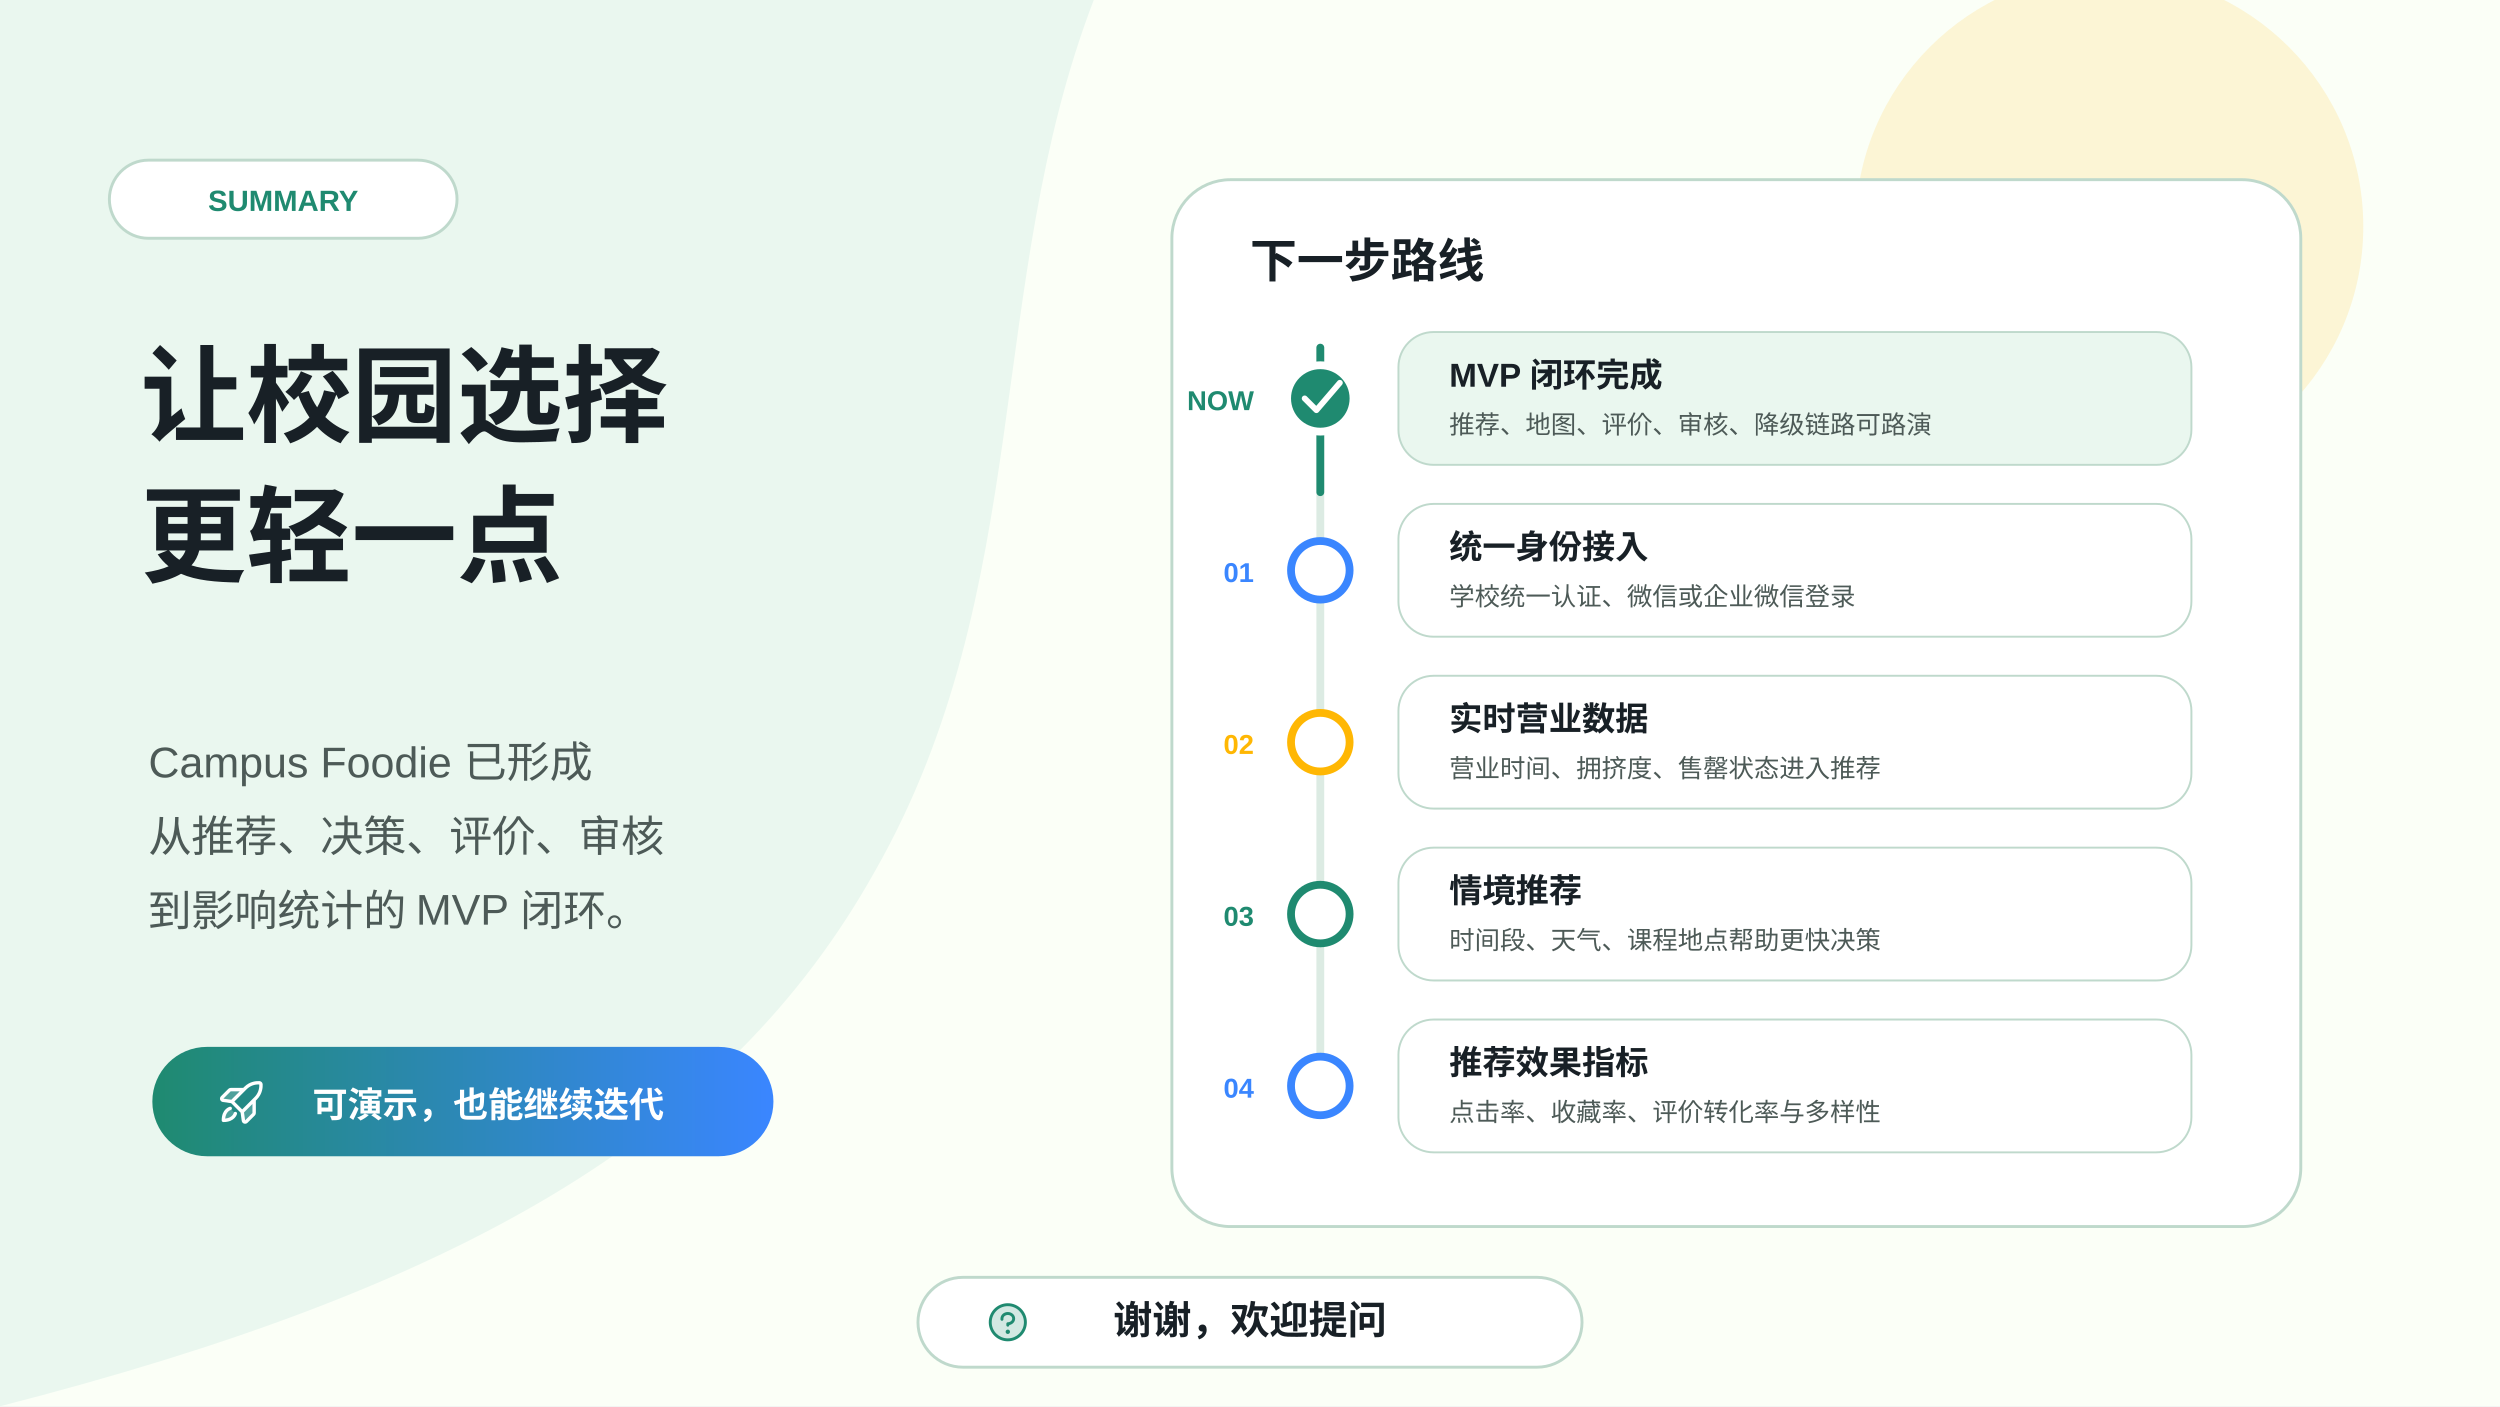
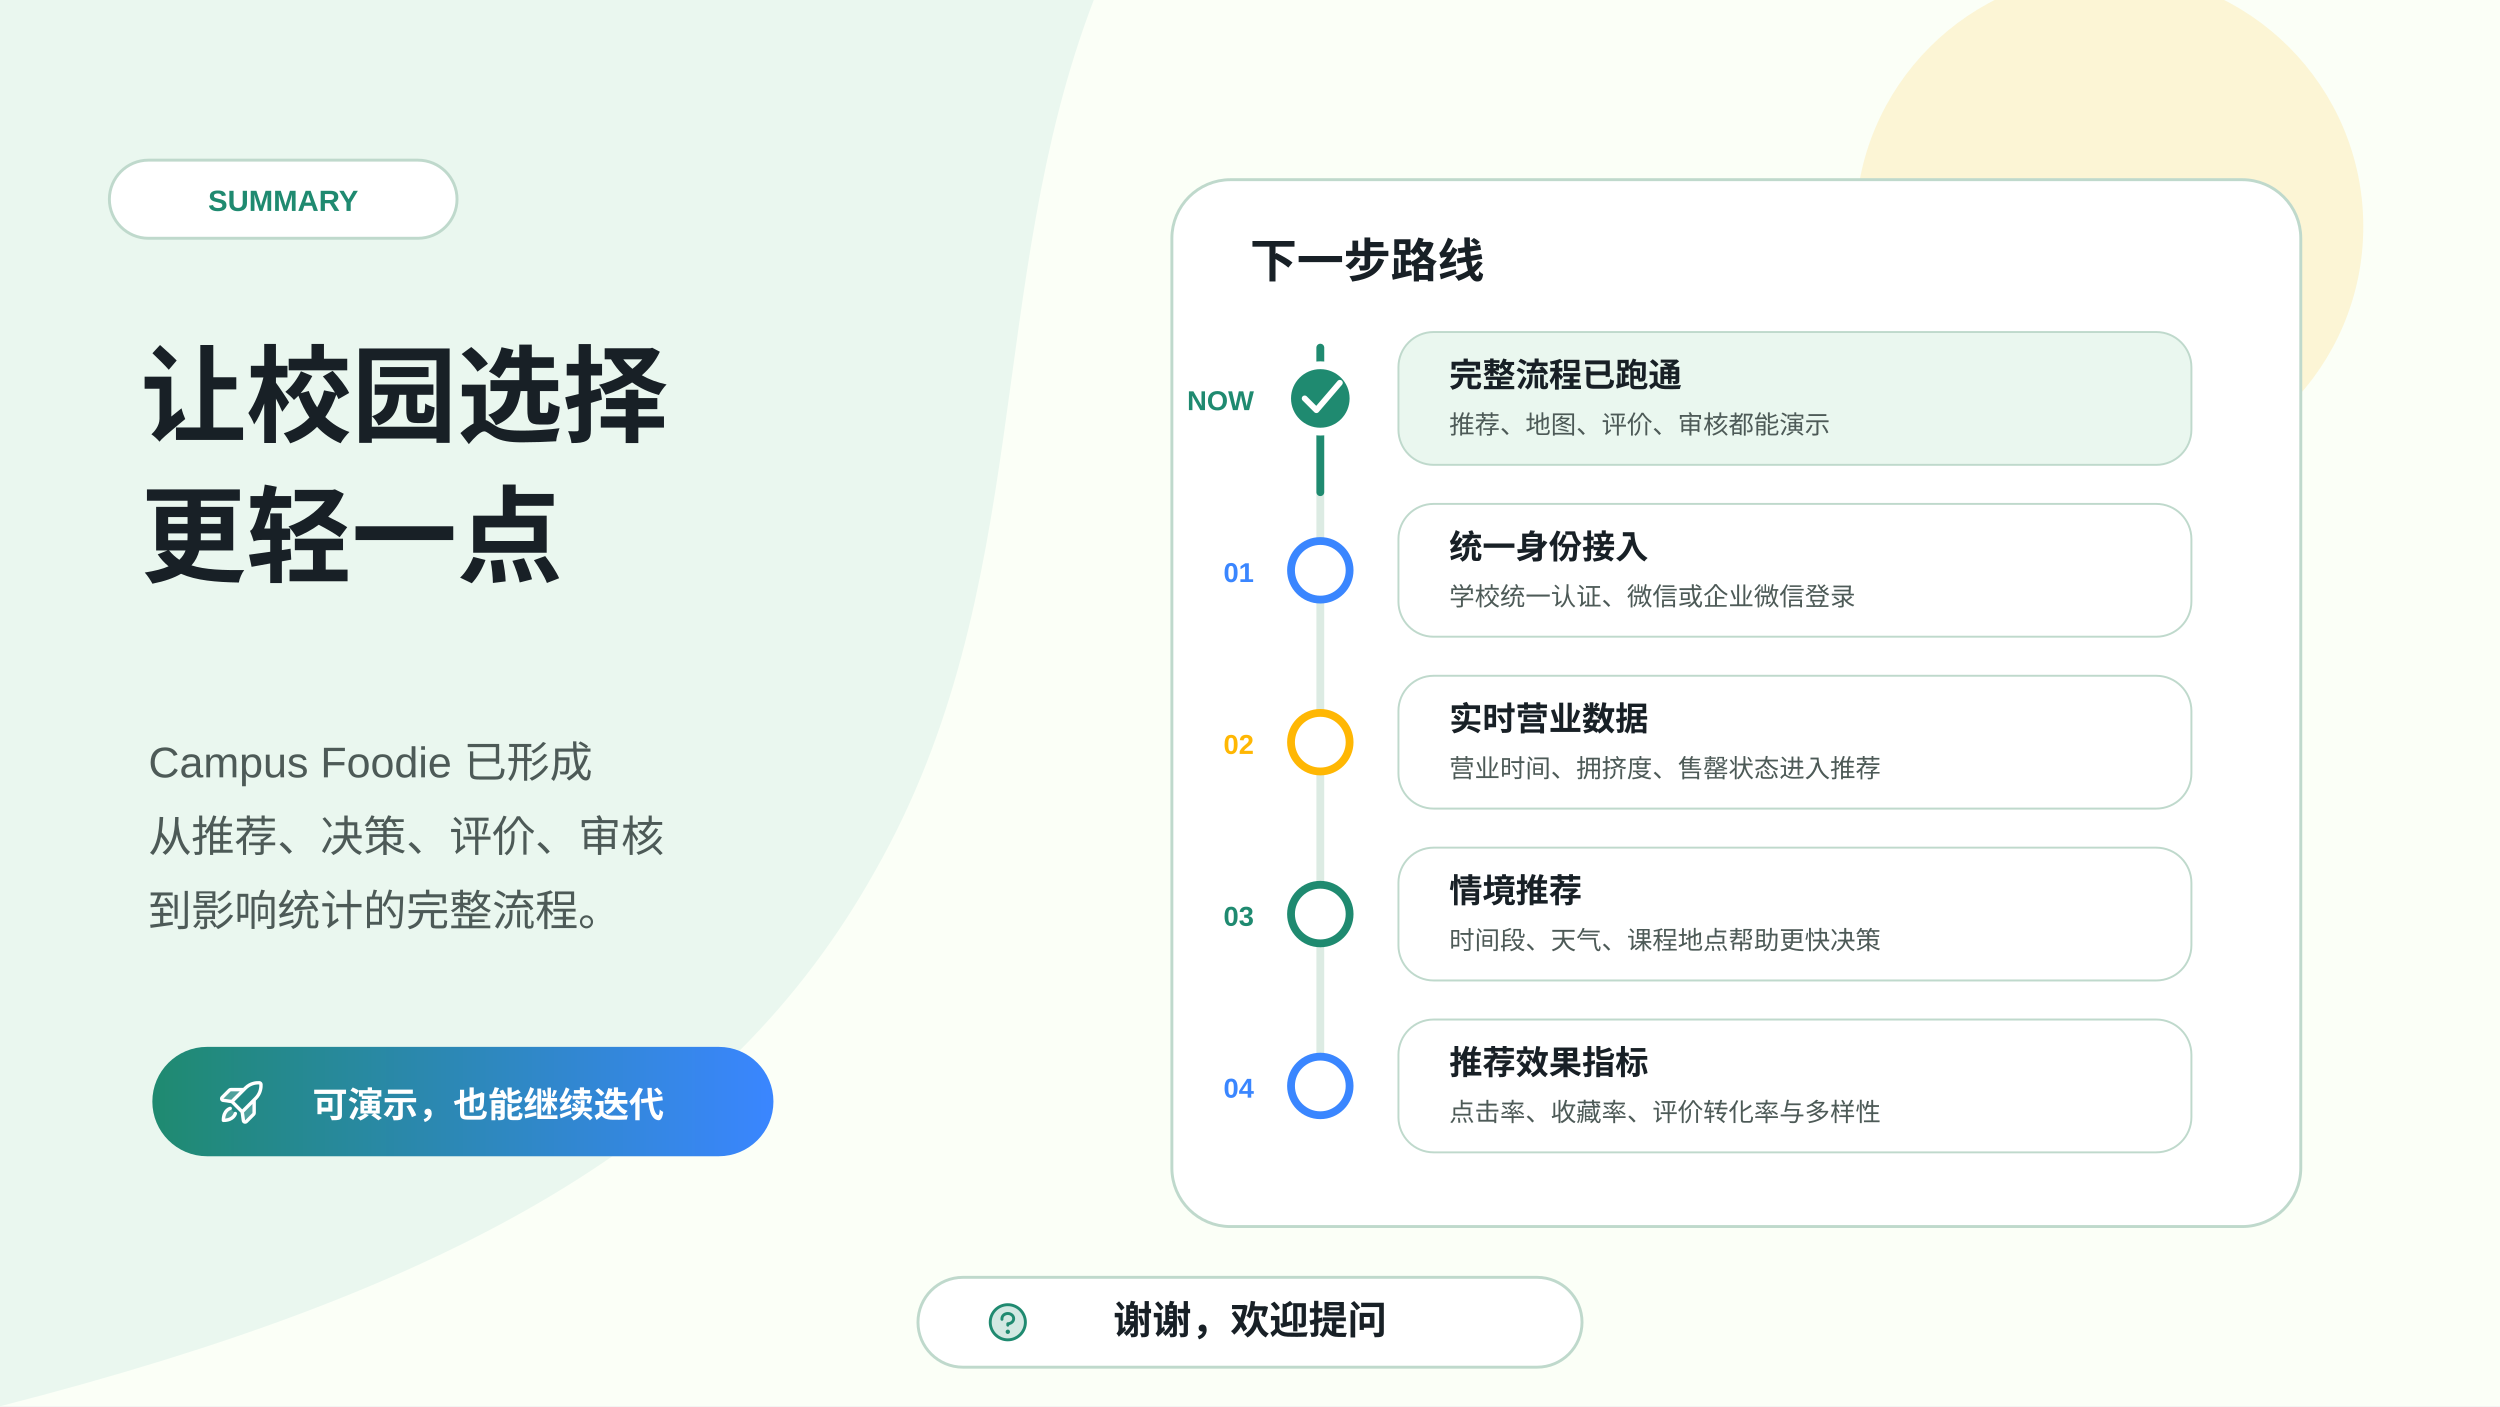
<svg xmlns="http://www.w3.org/2000/svg" viewBox="0 0 1280 720" width="1280" height="720">
  <defs>
    <linearGradient id="heroGreen" x1="0%" y1="0%" x2="100%" y2="0%">
      <stop offset="0%" stop-color="#1F8A70" />
      <stop offset="100%" stop-color="#3A86FF" />
    </linearGradient>
  </defs>
  <g id="background">
    <rect x="0" y="0" width="1280" height="720" fill="#FBFFF7" />
    <path d="M 0 0 H 560 C 504 146, 530 302, 448 446 C 372 582, 234 660, 0 720 Z" fill="#EAF7EF" />
    <circle cx="1080" cy="116" r="130" fill="#FFB703" fill-opacity="0.14" />
  </g>
  <g id="left-closing-thesis">
    <path fill="#FFFFFF" stroke="#BFD9CC" stroke-width="1.5" d="M76,82 H214 A20,20 0 0 1 234,102 V102 A20,20 0 0 1 214,122 H76 A20,20 0 0 1 56,102 V102 A20,20 0 0 1 76,82 Z" />
    <text x="145" y="108" text-anchor="middle" font-family="'Microsoft YaHei', 'PingFang SC', Arial, sans-serif" font-size="15" font-weight="800" fill="#1F8A70">SUMMARY</text>
-     <text font-weight="800" font-family="'Trebuchet MS', 'Microsoft YaHei', 'PingFang SC', sans-serif" font-size="54" fill="#182026" x="72" y="222">让校园选择</text>
-     <text font-weight="800" font-family="'Trebuchet MS', 'Microsoft YaHei', 'PingFang SC', sans-serif" font-size="54" fill="#182026" x="72" y="294">更轻一点</text>
-     <text font-family="'Microsoft YaHei', 'PingFang SC', Arial, sans-serif" font-size="22" fill="#4D5A57" x="76" y="398">Campus Foodie 已形成</text>
-     <text font-family="'Microsoft YaHei', 'PingFang SC', Arial, sans-serif" font-size="22" fill="#4D5A57" x="76" y="436">从推荐、决策、评价、审核</text>
-     <text font-family="'Microsoft YaHei', 'PingFang SC', Arial, sans-serif" font-size="22" fill="#4D5A57" x="76" y="474">到影响统计的 MVP 闭环。</text>
+     <text fill="#182026" font-size="54" font-weight="800" font-family="'Trebuchet MS', 'Microsoft YaHei', 'PingFang SC', sans-serif" x="72" y="222">让校园选择</text>
+     <text fill="#182026" font-size="54" font-weight="800" font-family="'Trebuchet MS', 'Microsoft YaHei', 'PingFang SC', sans-serif" x="72" y="294">更轻一点</text>
+     <text fill="#4D5A57" font-size="22" font-family="'Microsoft YaHei', 'PingFang SC', Arial, sans-serif" x="76" y="398">Campus Foodie 已形成</text>
+     <text fill="#4D5A57" font-size="22" font-family="'Microsoft YaHei', 'PingFang SC', Arial, sans-serif" x="76" y="436">从推荐、决策、评价、审核</text>
+     <text fill="#4D5A57" font-size="22" font-family="'Microsoft YaHei', 'PingFang SC', Arial, sans-serif" x="76" y="474">到影响统计的完整流程。</text>
    <path fill="url(#heroGreen)" d="M106,536 H368 A28,28 0 0 1 396,564 V564 A28,28 0 0 1 368,592 H106 A28,28 0 0 1 78,564 V564 A28,28 0 0 1 106,536 Z" />
    <g transform="translate(110, 550) scale(0.109375)" fill="#FFFFFF">
      <path d="M72,160l24,24s-8,32-56,32C40,168,72,160,72,160Zm64-88H74.35a8,8,0,0,0-5.65,2.34L34.35,108.69a8,8,0,0,0,4.53,13.57L80,128Zm-8,104,5.74,41.12a8,8,0,0,0,13.57,4.53l34.35-34.35a8,8,0,0,0,2.34-5.65V120Z" opacity="0.2" />
      <path d="M103.77,185.94C103.38,187.49,93.63,224,40,224a8,8,0,0,1-8-8c0-53.63,36.51-63.38,38.06-63.77a8,8,0,0,1,3.88,15.53c-.9.25-22.42,6.54-25.56,39.86C81.7,204.48,88,183,88.26,182a8,8,0,0,1,15.51,4Zm93-67.4L192,123.31v58.33A15.91,15.91,0,0,1,187.32,193L153,227.3A15.91,15.91,0,0,1,141.7,232a16.11,16.11,0,0,1-5.1-.83,15.94,15.94,0,0,1-10.78-12.92l-5.37-38.49L76.24,135.55l-38.47-5.37A16,16,0,0,1,28.7,103L63,68.68A15.91,15.91,0,0,1,74.36,64h58.33l4.77-4.77c26.68-26.67,58.83-27.82,71.41-27.07a16,16,0,0,1,15,15C224.6,59.71,223.45,91.86,196.78,118.54ZM40,114.34l37.15,5.18L116.69,80H74.36ZM91.32,128,128,164.68l57.45-57.45a76.46,76.46,0,0,0,22.42-59.16,76.64,76.64,0,0,0-59.11,22.47ZM176,139.31l-39.53,39.53L141.67,216,176,181.64Z" />
    </g>
    <text x="160" y="572" font-family="'Microsoft YaHei', 'PingFang SC', Arial, sans-serif" font-size="18" font-weight="800" fill="#FFFFFF">可演示，也能继续迭代</text>
  </g>
  <g id="roadmap-panel">
    <path fill="#FFFFFF" stroke="#BFD9CC" stroke-width="1.5" d="M630,92 H1148 A30,30 0 0 1 1178,122 V598 A30,30 0 0 1 1148,628 H630 A30,30 0 0 1 600,598 V122 A30,30 0 0 1 630,92 Z" />
    <text x="640" y="142" font-family="'Microsoft YaHei', 'PingFang SC', Arial, sans-serif" font-size="24" font-weight="800" fill="#182026">下一步路线</text>
    <line x1="676" y1="178" x2="676" y2="552" stroke="#DCEBE3" stroke-width="4" stroke-linecap="round" />
    <line x1="676" y1="178" x2="676" y2="252" stroke="#1F8A70" stroke-width="4" stroke-linecap="round" />
  </g>
  <g id="roadmap-now">
    <circle cx="676" cy="204" r="17" fill="#1F8A70" stroke="#FFFFFF" stroke-width="4" />
    <path d="M 668,204 L 674,210 L 686,196" fill="none" stroke="#FFFFFF" stroke-width="3" stroke-linecap="round" stroke-linejoin="round" />
    <text x="642" y="210" text-anchor="end" font-family="'Microsoft YaHei', 'PingFang SC', Arial, sans-serif" font-size="14" font-weight="800" fill="#1F8A70">NOW</text>
    <path fill="#EAF7EF" stroke="#BFD9CC" stroke-width="1" d="M734,170 H1104 A18,18 0 0 1 1122,188 V220 A18,18 0 0 1 1104,238 H734 A18,18 0 0 1 716,220 V188 A18,18 0 0 1 734,170 Z" />
-     <text x="742" y="198" font-family="'Microsoft YaHei', 'PingFang SC', Arial, sans-serif" font-size="17" font-weight="800" fill="#182026">MVP 闭环完成</text>
-     <text x="742" y="222" font-family="'Microsoft YaHei', 'PingFang SC', Arial, sans-serif" font-size="13" fill="#4D5A57">推荐、地图、评价、审核、降级链路可路演</text>
+     <text x="742" y="198" font-family="'Microsoft YaHei', 'PingFang SC', Arial, sans-serif" font-size="17" font-weight="800" fill="#182026">完整流程已跑通</text>
+     <text x="742" y="222" font-family="'Microsoft YaHei', 'PingFang SC', Arial, sans-serif" font-size="13" fill="#4D5A57">推荐、地图、评价、审核都能演示</text>
  </g>
  <g id="roadmap-identity">
    <circle cx="676" cy="292" r="15" fill="#FFFFFF" stroke="#3A86FF" stroke-width="4" />
    <text x="642" y="298" text-anchor="end" font-family="'Microsoft YaHei', 'PingFang SC', Arial, sans-serif" font-size="14" font-weight="800" fill="#3A86FF">01</text>
    <path fill="#FFFFFF" stroke="#BFD9CC" stroke-width="1" d="M734,258 H1104 A18,18 0 0 1 1122,276 V308 A18,18 0 0 1 1104,326 H734 A18,18 0 0 1 716,308 V276 A18,18 0 0 1 734,258 Z" />
    <text x="742" y="286" font-family="'Microsoft YaHei', 'PingFang SC', Arial, sans-serif" font-size="17" font-weight="800" fill="#182026">统一身份接入</text>
    <text x="742" y="310" font-family="'Microsoft YaHei', 'PingFang SC', Arial, sans-serif" font-size="13" fill="#4D5A57">学校统一认证、微信或企业微信登录</text>
  </g>
  <g id="roadmap-realtime">
    <circle cx="676" cy="380" r="15" fill="#FFFFFF" stroke="#FFB703" stroke-width="4" />
    <text x="642" y="386" text-anchor="end" font-family="'Microsoft YaHei', 'PingFang SC', Arial, sans-serif" font-size="14" font-weight="800" fill="#FFB703">02</text>
    <path fill="#FFFFFF" stroke="#BFD9CC" stroke-width="1" d="M734,346 H1104 A18,18 0 0 1 1122,364 V396 A18,18 0 0 1 1104,414 H734 A18,18 0 0 1 716,396 V364 A18,18 0 0 1 734,346 Z" />
    <text x="742" y="374" font-family="'Microsoft YaHei', 'PingFang SC', Arial, sans-serif" font-size="17" font-weight="800" fill="#182026">实时营业数据</text>
    <text x="742" y="398" font-family="'Microsoft YaHei', 'PingFang SC', Arial, sans-serif" font-size="13" fill="#4D5A57">营业时间、拥挤度、售罄状态进入推荐</text>
  </g>
  <g id="roadmap-context">
    <circle cx="676" cy="468" r="15" fill="#FFFFFF" stroke="#1F8A70" stroke-width="4" />
    <text x="642" y="474" text-anchor="end" font-family="'Microsoft YaHei', 'PingFang SC', Arial, sans-serif" font-size="14" font-weight="800" fill="#1F8A70">03</text>
    <path fill="#FFFFFF" stroke="#BFD9CC" stroke-width="1" d="M734,434 H1104 A18,18 0 0 1 1122,452 V484 A18,18 0 0 1 1104,502 H734 A18,18 0 0 1 716,484 V452 A18,18 0 0 1 734,434 Z" />
    <text x="742" y="462" font-family="'Microsoft YaHei', 'PingFang SC', Arial, sans-serif" font-size="17" font-weight="800" fill="#182026">情境推荐</text>
    <text x="742" y="486" font-family="'Microsoft YaHei', 'PingFang SC', Arial, sans-serif" font-size="13" fill="#4D5A57">时间段、天气、课程地点帮助更快决策</text>
  </g>
  <g id="roadmap-metrics">
    <circle cx="676" cy="556" r="15" fill="#FFFFFF" stroke="#3A86FF" stroke-width="4" />
    <text x="642" y="562" text-anchor="end" font-family="'Microsoft YaHei', 'PingFang SC', Arial, sans-serif" font-size="14" font-weight="800" fill="#3A86FF">04</text>
    <path fill="#FFFFFF" stroke="#BFD9CC" stroke-width="1" d="M734,522 H1104 A18,18 0 0 1 1122,540 V572 A18,18 0 0 1 1104,590 H734 A18,18 0 0 1 716,572 V540 A18,18 0 0 1 734,522 Z" />
    <text x="742" y="550" font-family="'Microsoft YaHei', 'PingFang SC', Arial, sans-serif" font-size="17" font-weight="800" fill="#182026">推荐效果指标</text>
    <text x="742" y="574" font-family="'Microsoft YaHei', 'PingFang SC', Arial, sans-serif" font-size="13" fill="#4D5A57">点击率、收藏率、评价转化率与多样性</text>
  </g>
  <g id="qa-cue">
    <path fill="#FFFFFF" stroke="#BFD9CC" stroke-width="1.5" d="M493,654 H787 A23,23 0 0 1 810,677 V677 A23,23 0 0 1 787,700 H493 A23,23 0 0 1 470,677 V677 A23,23 0 0 1 493,654 Z" />
    <g transform="translate(504, 665) scale(0.09375)" fill="#1F8A70">
      <path d="M224,128a96,96,0,1,1-96-96A96,96,0,0,1,224,128Z" opacity="0.2" />
      <path d="M140,180a12,12,0,1,1-12-12A12,12,0,0,1,140,180ZM128,72c-22.06,0-40,16.15-40,36v4a8,8,0,0,0,16,0v-4c0-11,10.77-20,24-20s24,9,24,20-10.77,20-24,20a8,8,0,0,0-8,8v8a8,8,0,0,0,16,0v-.72c18.24-3.35,32-17.9,32-35.28C168,88.15,150.06,72,128,72Zm104,56A104,104,0,1,1,128,24,104.11,104.11,0,0,1,232,128Zm-16,0a88,88,0,1,0-88,88A88.1,88.1,0,0,0,216,128Z" />
    </g>
    <text x="640" y="683" text-anchor="middle" font-family="'Microsoft YaHei', 'PingFang SC', Arial, sans-serif" font-size="20" font-weight="800" fill="#182026">谢谢，欢迎提问</text>
  </g>
</svg>
